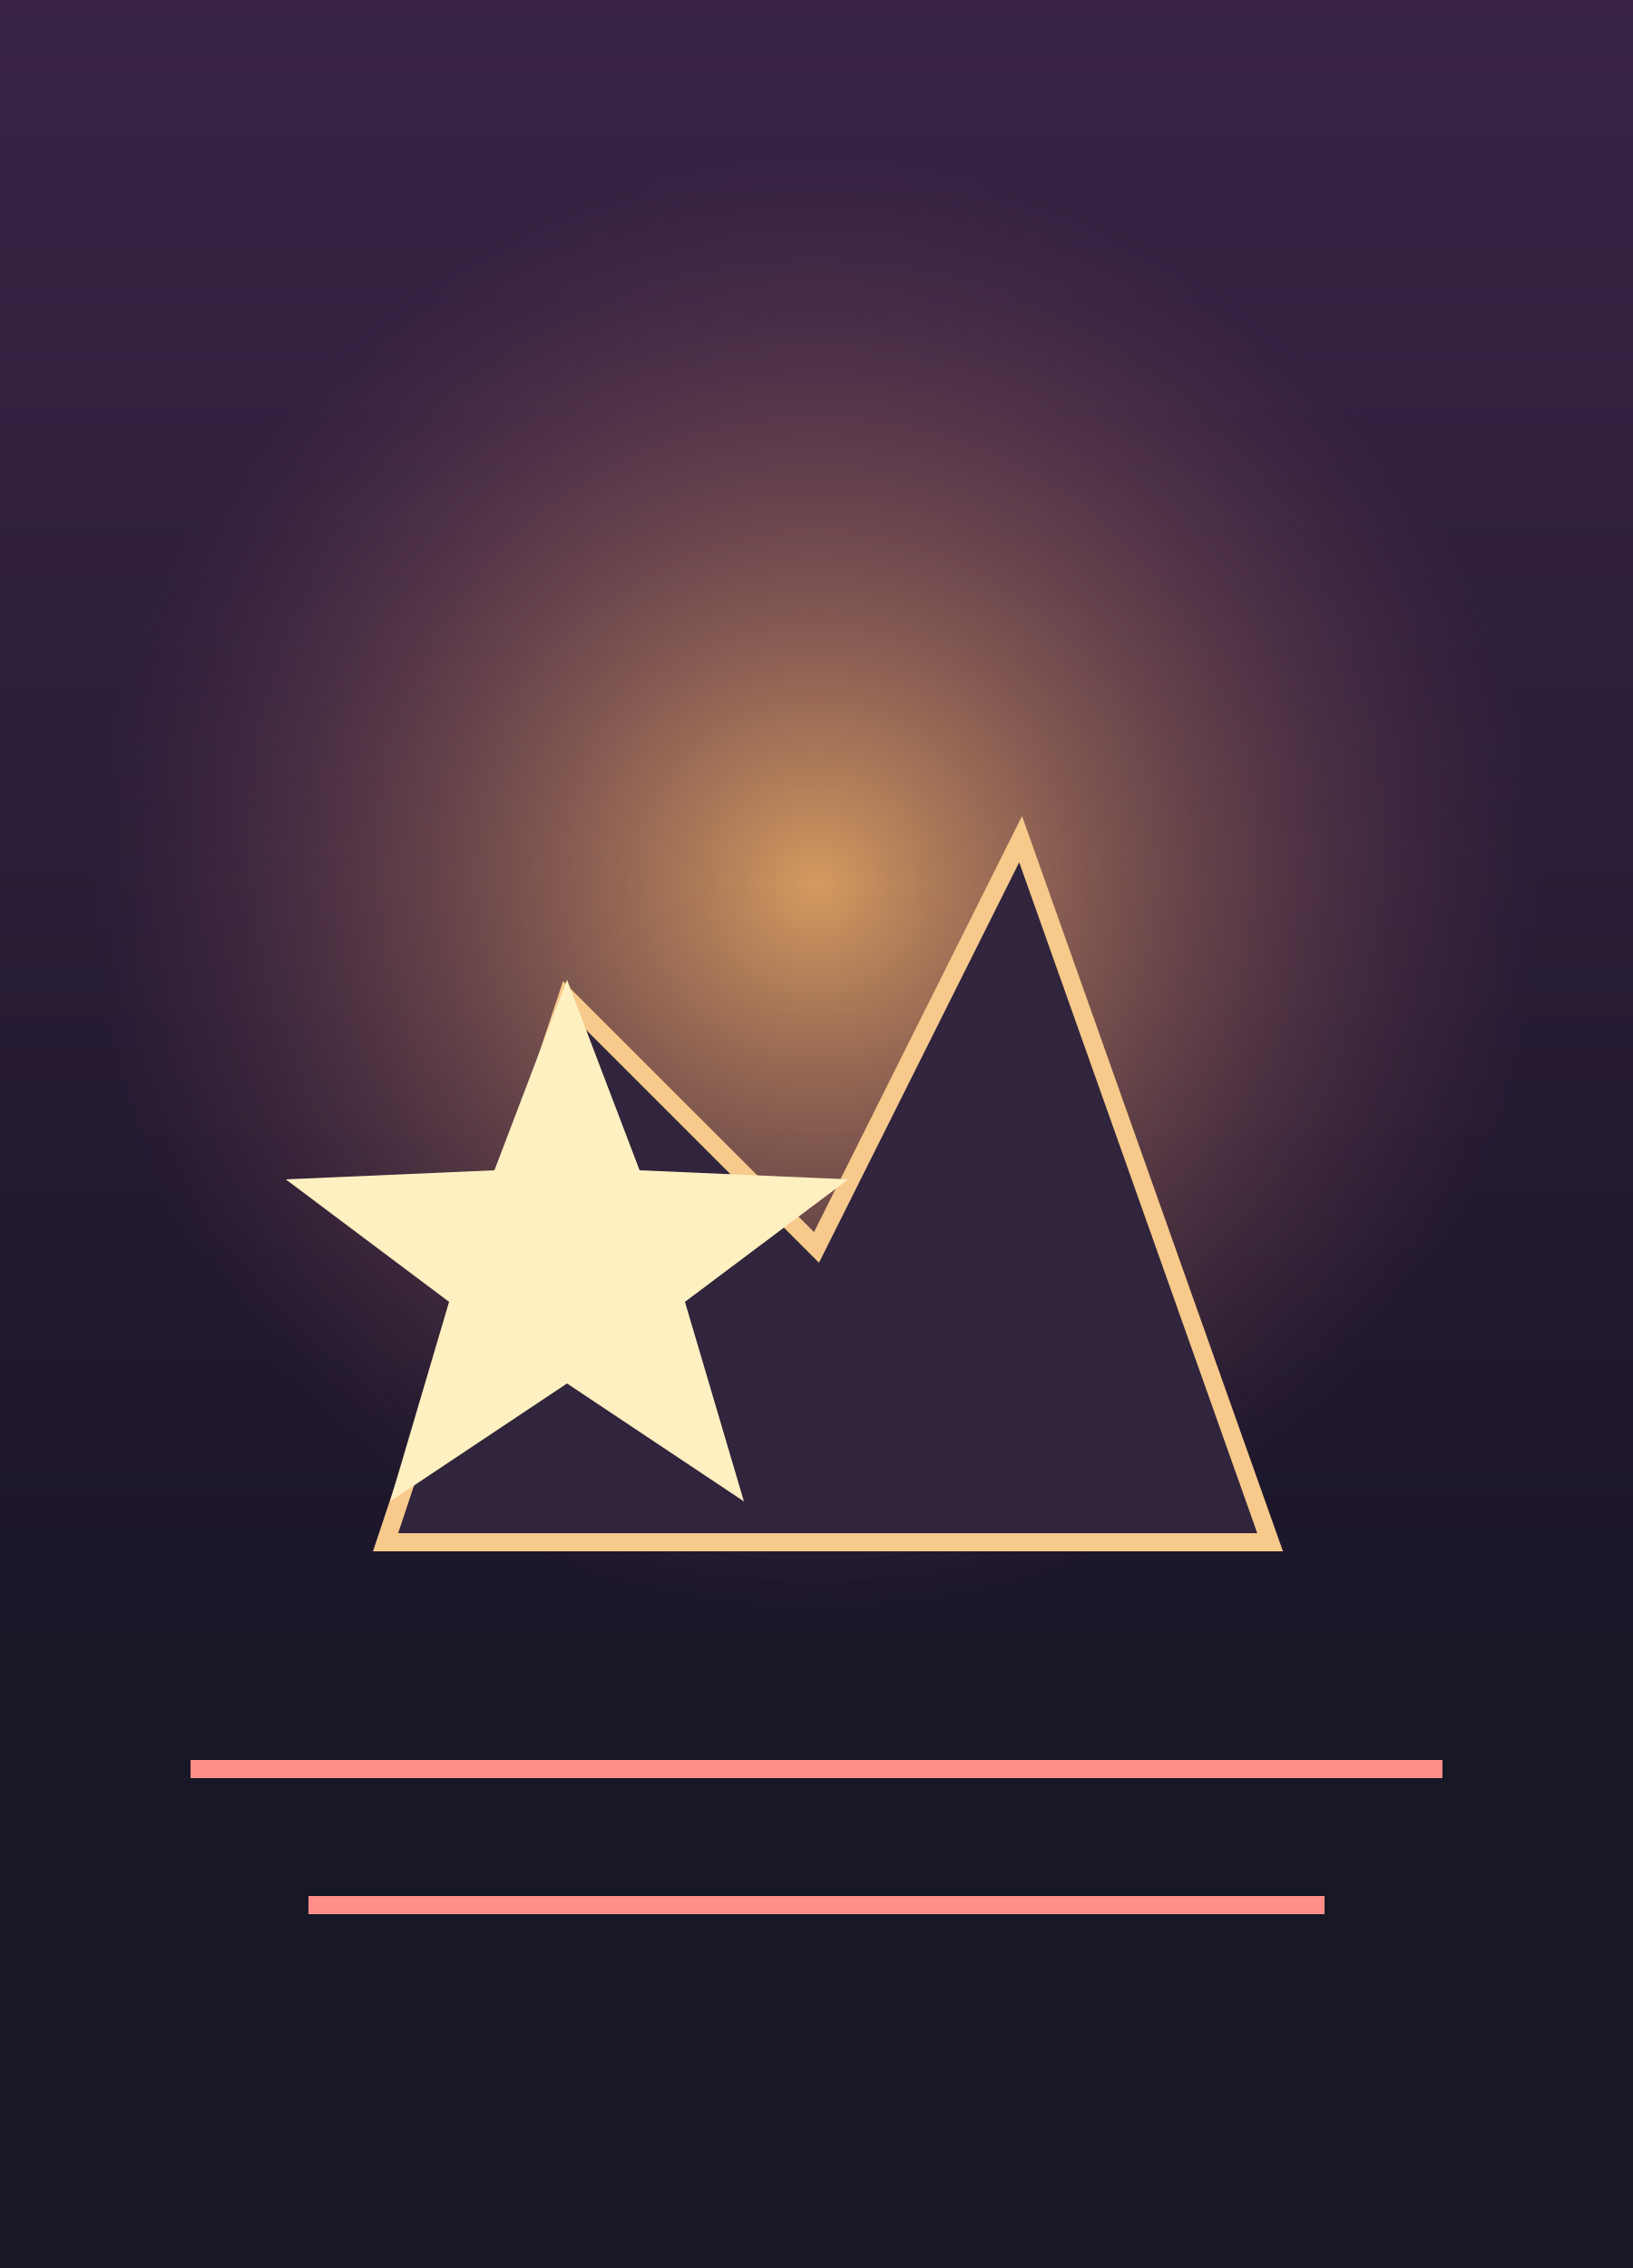
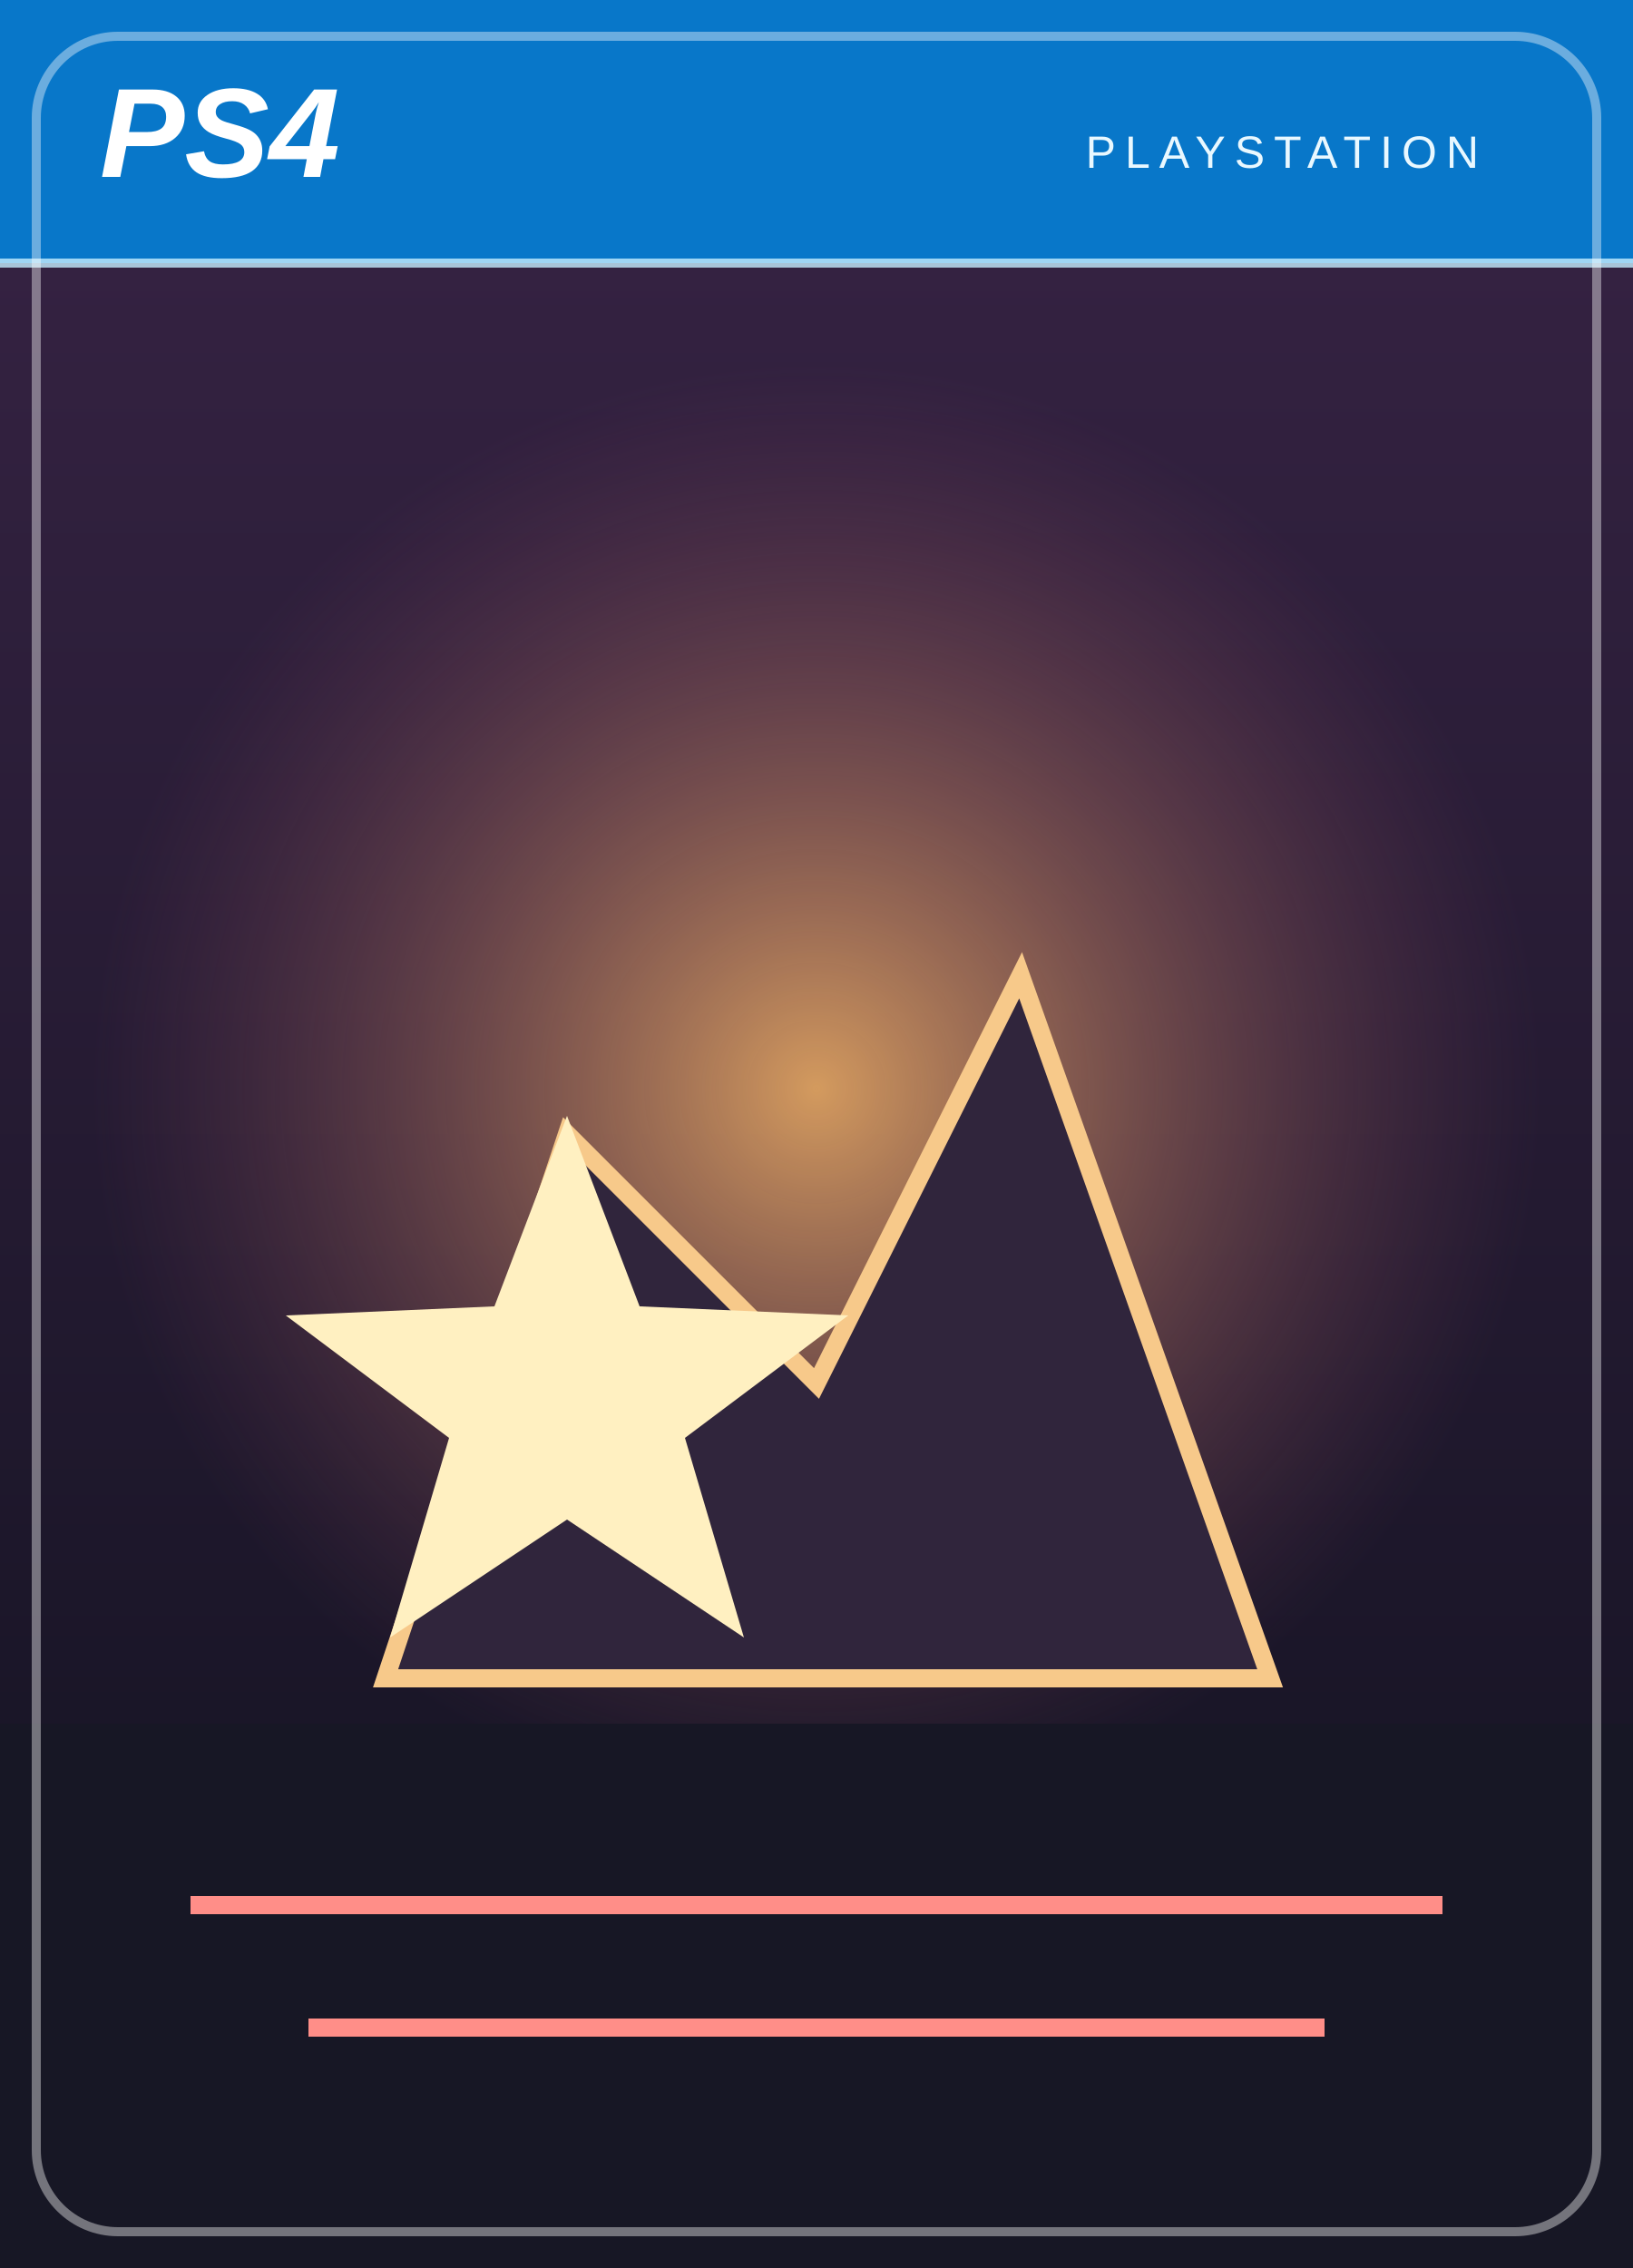
<svg xmlns="http://www.w3.org/2000/svg" viewBox="0 0 360 500">
  <defs>
    <linearGradient id="b" x2="0" y2="1">
      <stop stop-color="#392446" />
      <stop offset="1" stop-color="#10111e" />
    </linearGradient>
    <radialGradient id="g">
      <stop stop-color="#ffba69" stop-opacity=".8" />
      <stop offset="1" stop-color="#934a67" stop-opacity="0" />
    </radialGradient>
  </defs>
  <rect width="360" height="500" fill="url(#b)" />
-   <circle cx="180" cy="195" r="160" fill="url(#g)" />
-   <path d="M0 360h360v140H0" fill="#171725" />
-   <path d="M85 340l40-120 55 55 45-90 55 155z" fill="#30253c" stroke="#f7c98a" stroke-width="4" />
-   <path d="M125 216l16 42 46 2-36 27 13 44-39-26-39 26 13-44-36-27 46-2z" fill="#fff0c1" />
-   <path d="M42 390h276M68 420h224" stroke="#ff8e88" stroke-width="4" />
+   <circle cx="180" cy="240" r="160" fill="url(#g)" />
+   <path d="M0 380h360v120H0" fill="#171725" />
+   <path d="M85 370l40-120 55 55 45-90 55 155z" fill="#30253c" stroke="#f7c98a" stroke-width="4" />
+   <path d="M125 246l16 42 46 2-36 27 13 44-39-26-39 26 13-44-36-27 46-2z" fill="#fff0c1" />
+   <path d="M42 420h276M68 447h224" stroke="#ff8e88" stroke-width="4" />
+   <rect width="360" height="58" fill="#0877c9" />
+   <path d="M0 58h360" stroke="#c5edff" stroke-opacity=".8" stroke-width="2" />
+   <text x="22" y="39" fill="#fff" font-family="Arial,sans-serif" font-size="28" font-weight="700" font-style="italic">PS4</text>
+   <text x="326" y="37" fill="#e9f8ff" font-family="Arial,sans-serif" font-size="10" text-anchor="end" letter-spacing="2">PLAYSTATION</text>
+   <rect x="8" y="8" width="344" height="484" rx="18" fill="none" stroke="#fff" stroke-opacity=".4" stroke-width="2" />
</svg>
